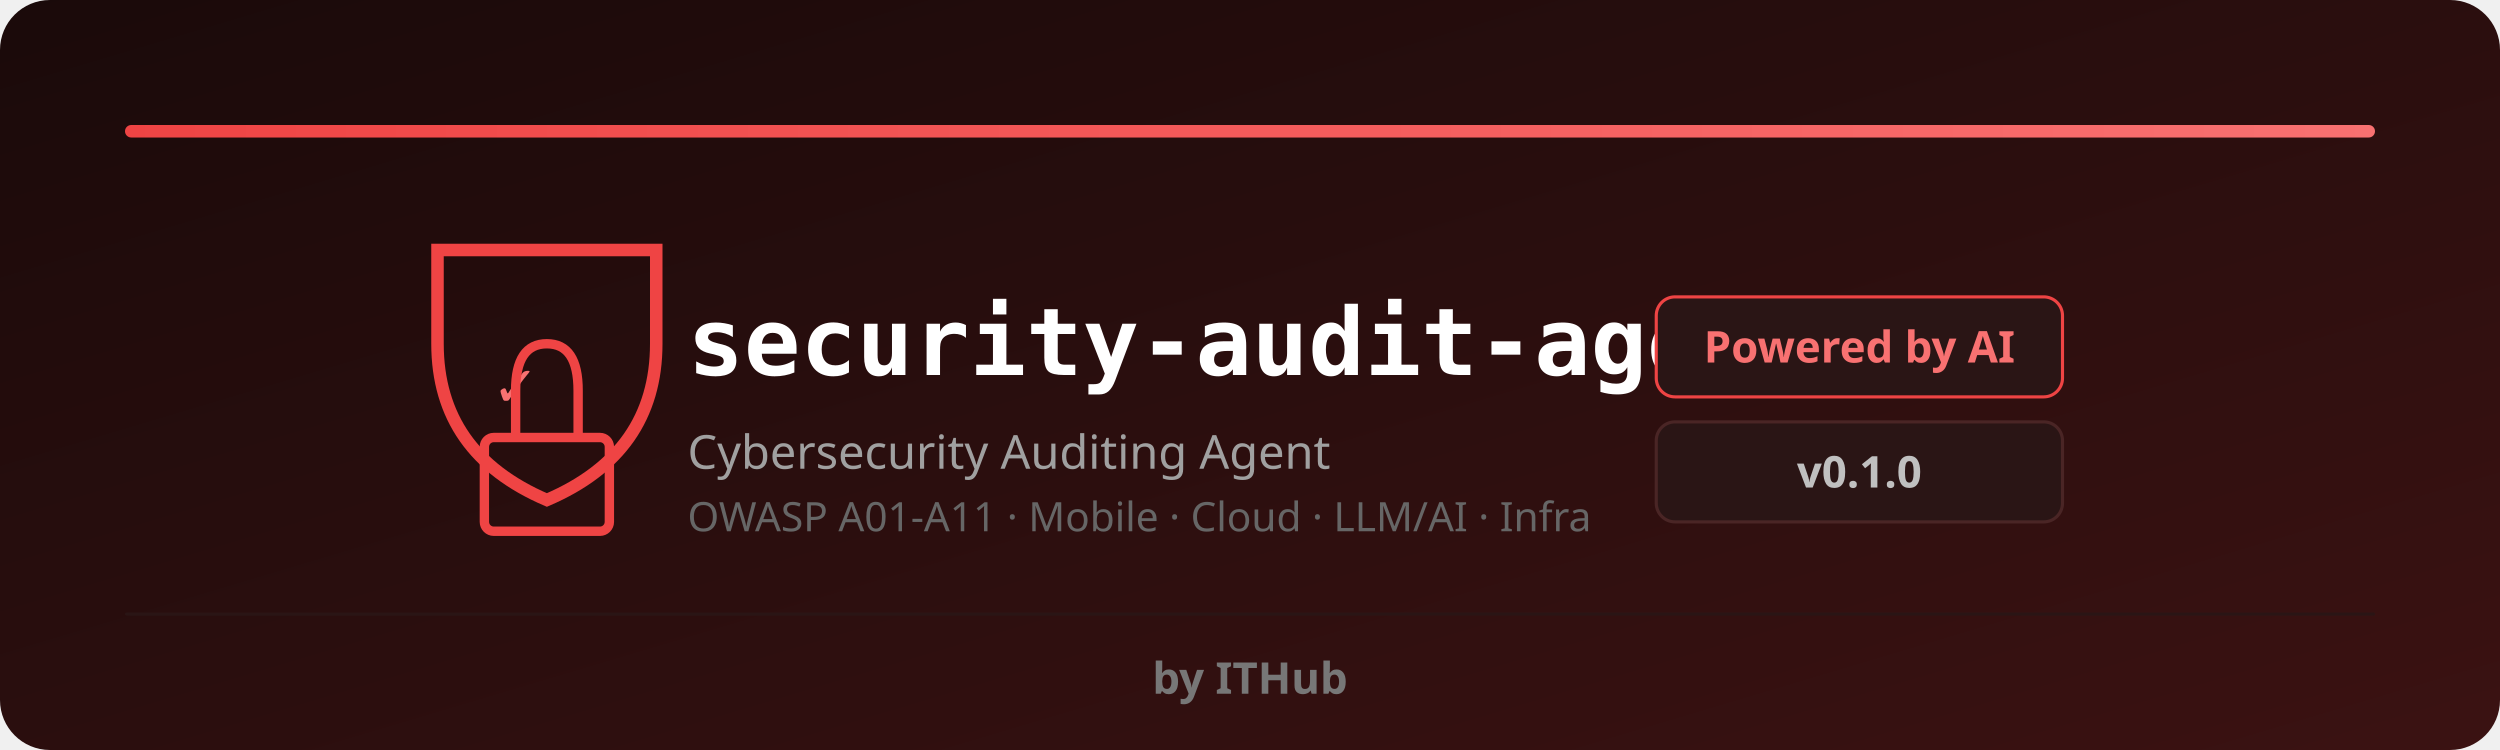
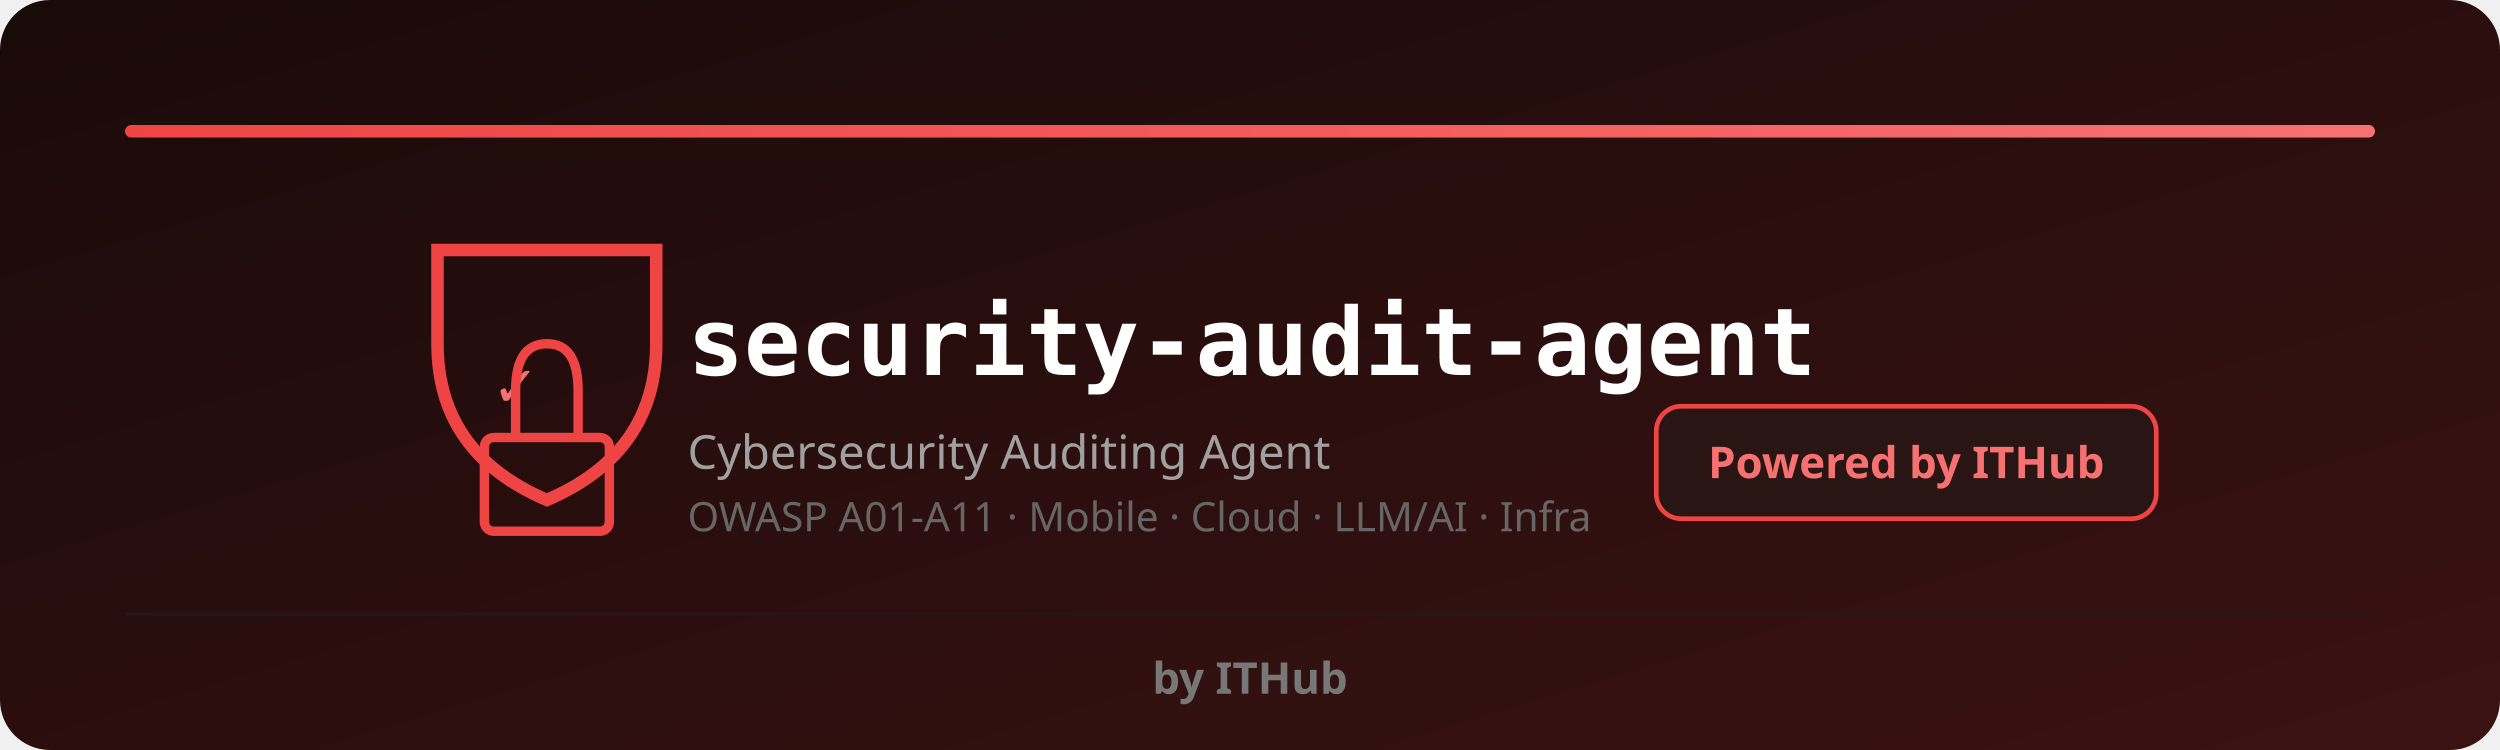
<svg xmlns="http://www.w3.org/2000/svg" width="800" height="240" viewBox="0 0 800 240">
  <defs>
    <linearGradient id="bg" x1="0%" y1="0%" x2="100%" y2="100%">
      <stop offset="0%" style="stop-color:#1a0a0a" />
      <stop offset="100%" style="stop-color:#3b1212" />
    </linearGradient>
    <linearGradient id="accent" x1="0%" y1="0%" x2="100%" y2="0%">
      <stop offset="0%" style="stop-color:#ef4444" />
      <stop offset="100%" style="stop-color:#f87171" />
    </linearGradient>
  </defs>
  <rect width="800" height="240" rx="16" fill="url(#bg)" />
  <rect x="40" y="40" width="720" height="4" rx="2" fill="url(#accent)" />
  <path d="M140 80 L140 110 Q140 145 175 160 Q210 145 210 110 L210 80 Z" fill="none" stroke="#ef4444" stroke-width="4" />
  <text x="165" y="130" font-family="sans-serif" font-size="18" fill="#f87171" text-anchor="middle">✓</text>
  <rect x="155" y="140" width="40" height="30" rx="3" fill="none" stroke="#ef4444" stroke-width="3" />
  <path d="M165 140 L165 125 Q165 110 175 110 Q185 110 185 125 L185 140" fill="none" stroke="#ef4444" stroke-width="3" />
  <text x="220" y="120" font-family="monospace" font-size="30" font-weight="bold" fill="#ffffff">security-audit-agent</text>
  <text x="220" y="150" font-family="sans-serif" font-size="15" fill="#a0a0a0">
    Cybersecurity Auditing Agent
  </text>
  <text x="220" y="170" font-family="sans-serif" font-size="13" fill="#666666">
    OWASP A01-A11 · Mobile · Cloud · LLM/AI · Infra
  </text>
-   <rect x="530" y="95" width="130" height="32" rx="6" fill="#2a1515" stroke="#ef4444" stroke-width="1" />
-   <text x="595" y="116" font-family="sans-serif" font-size="14" font-weight="bold" fill="#f87171" text-anchor="middle">Powered by AI</text>
-   <rect x="530" y="135" width="130" height="32" rx="6" fill="#2a1515" stroke="#4a2525" stroke-width="1" />
-   <text x="595" y="156" font-family="sans-serif" font-size="14" font-weight="bold" fill="#c0c0c0" text-anchor="middle">v0.1.0</text>
+   <rect x="530" y="130" width="160" height="36" rx="8" fill="#2a1515" stroke="#ef4444" stroke-width="1.5" />
+   <text x="610" y="153" font-family="sans-serif" font-size="14" font-weight="bold" fill="#f87171" text-anchor="middle">Powered by ITHub</text>
  <rect x="40" y="196" width="720" height="1" rx="0.5" fill="#2a1515" />
  <text x="400" y="222" font-family="sans-serif" font-size="14" font-weight="bold" fill="#777777" text-anchor="middle">by ITHub</text>
</svg>
